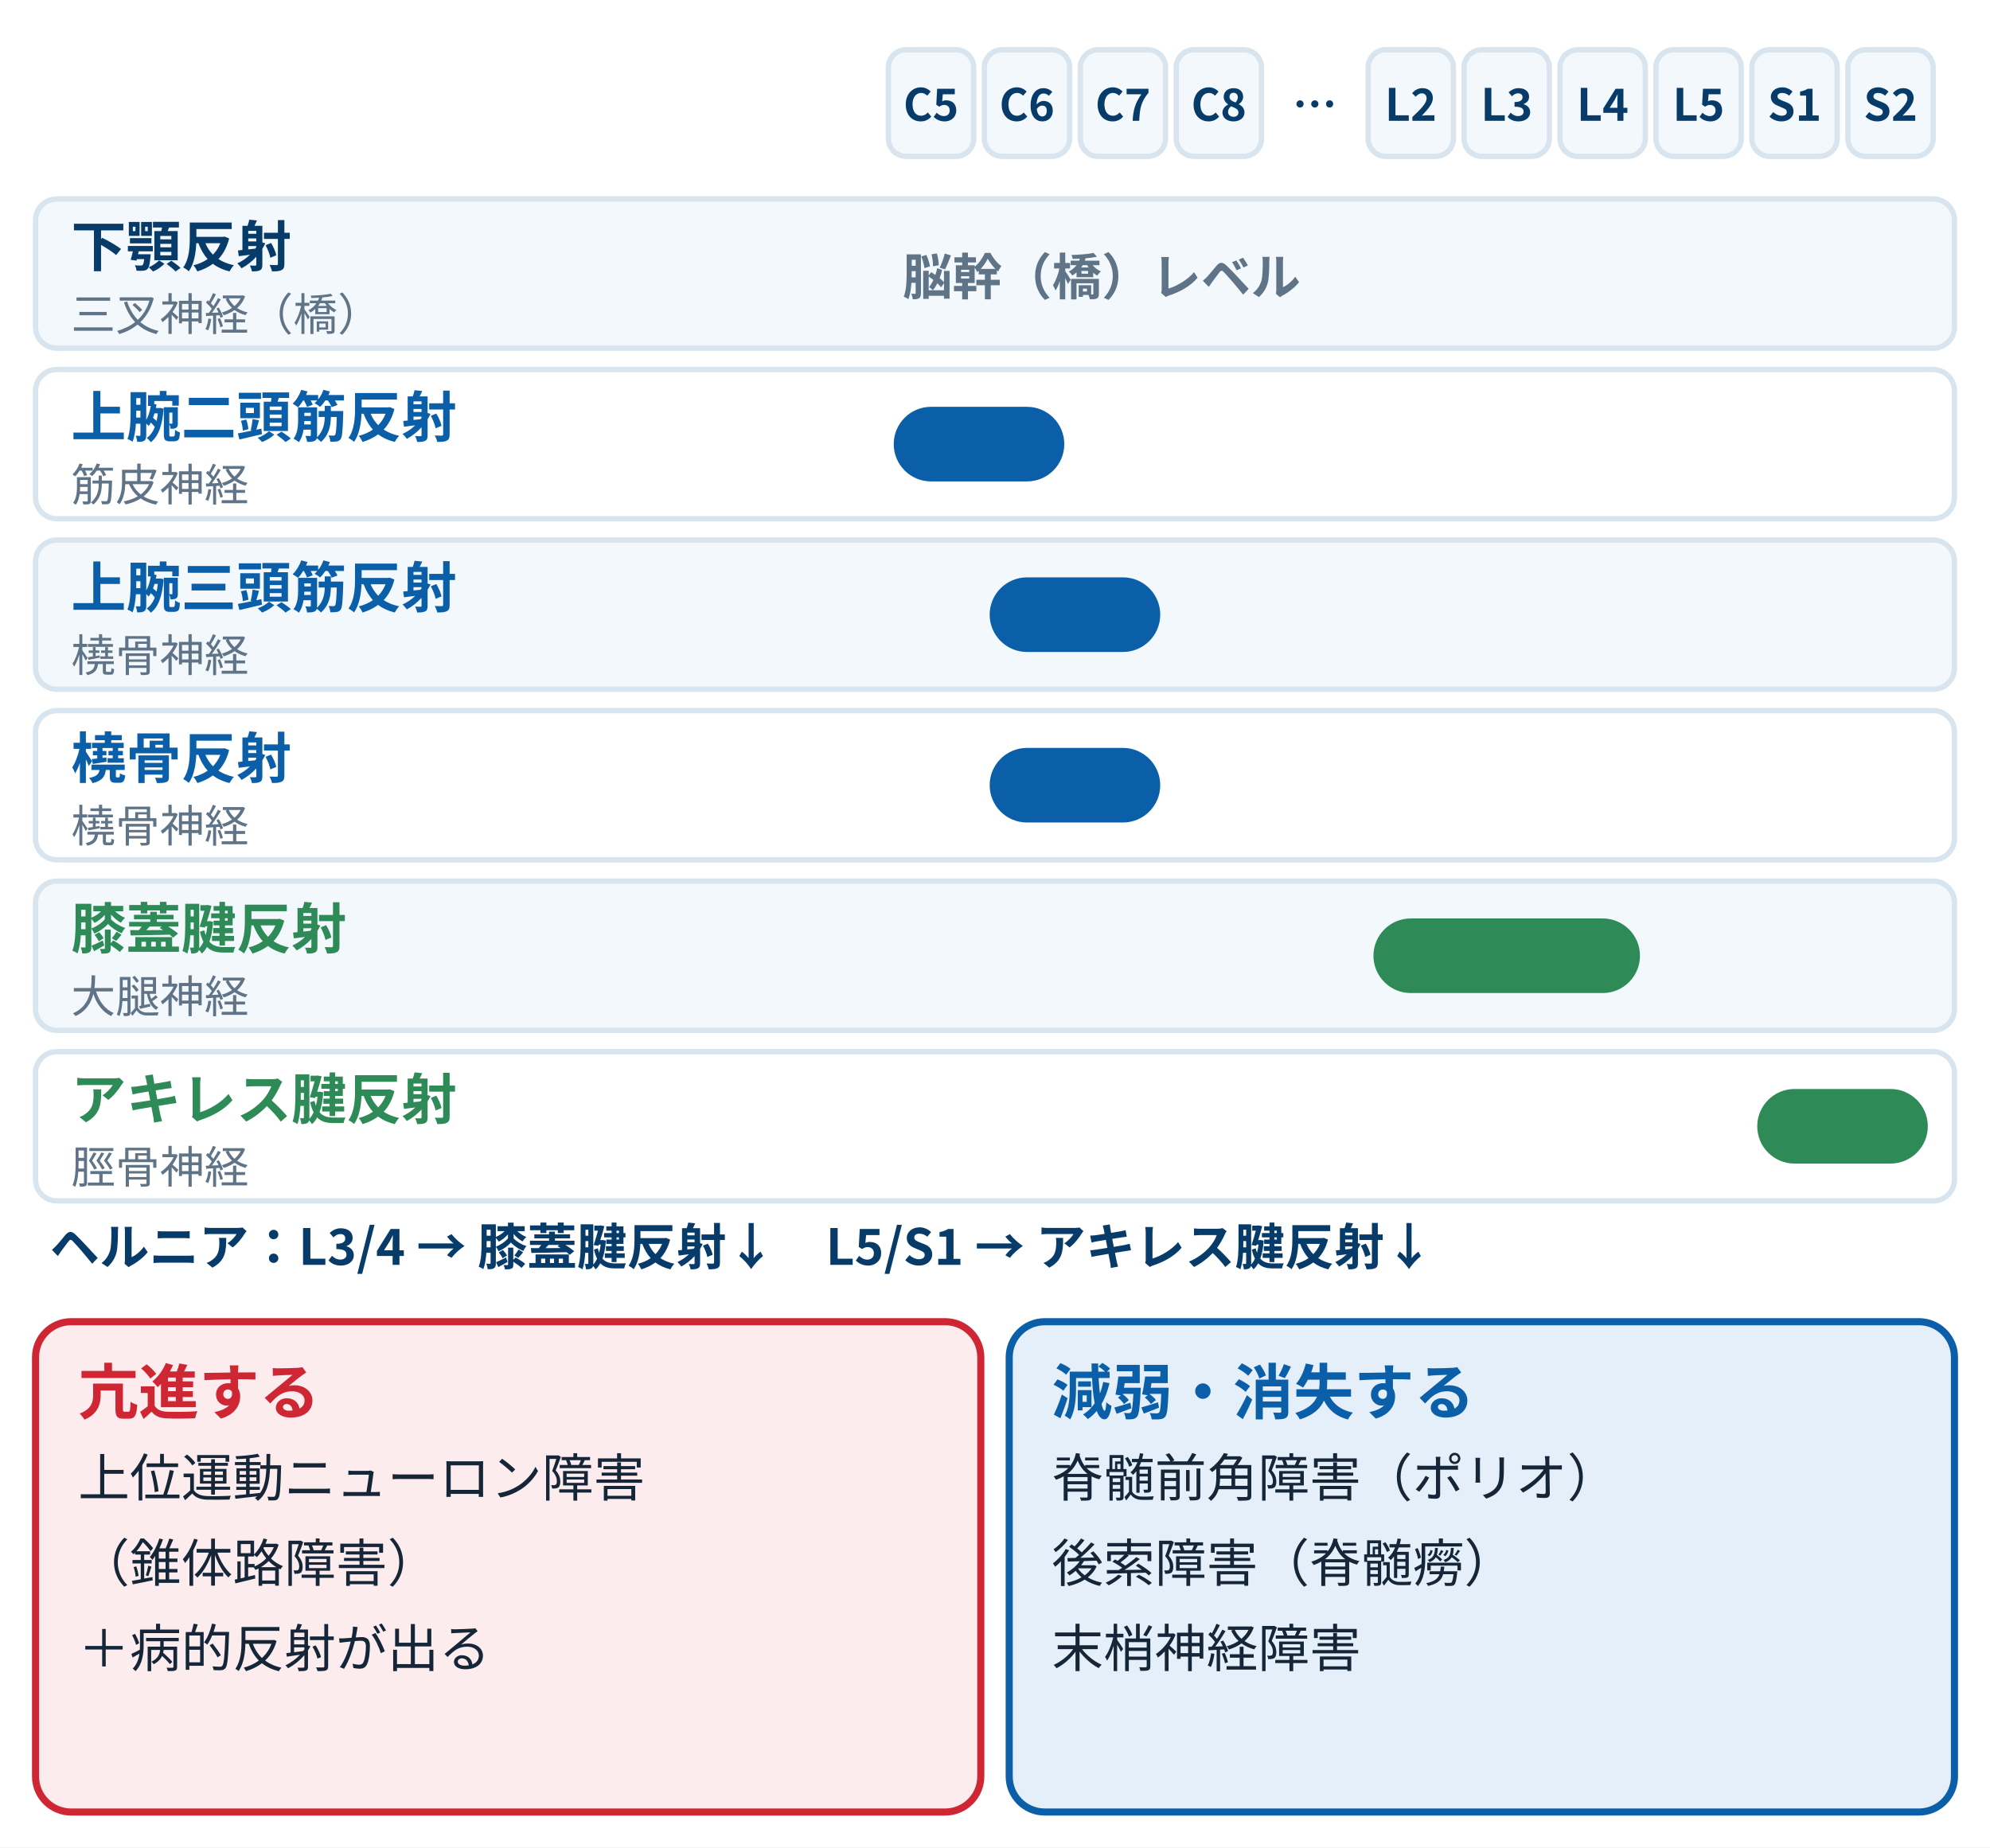
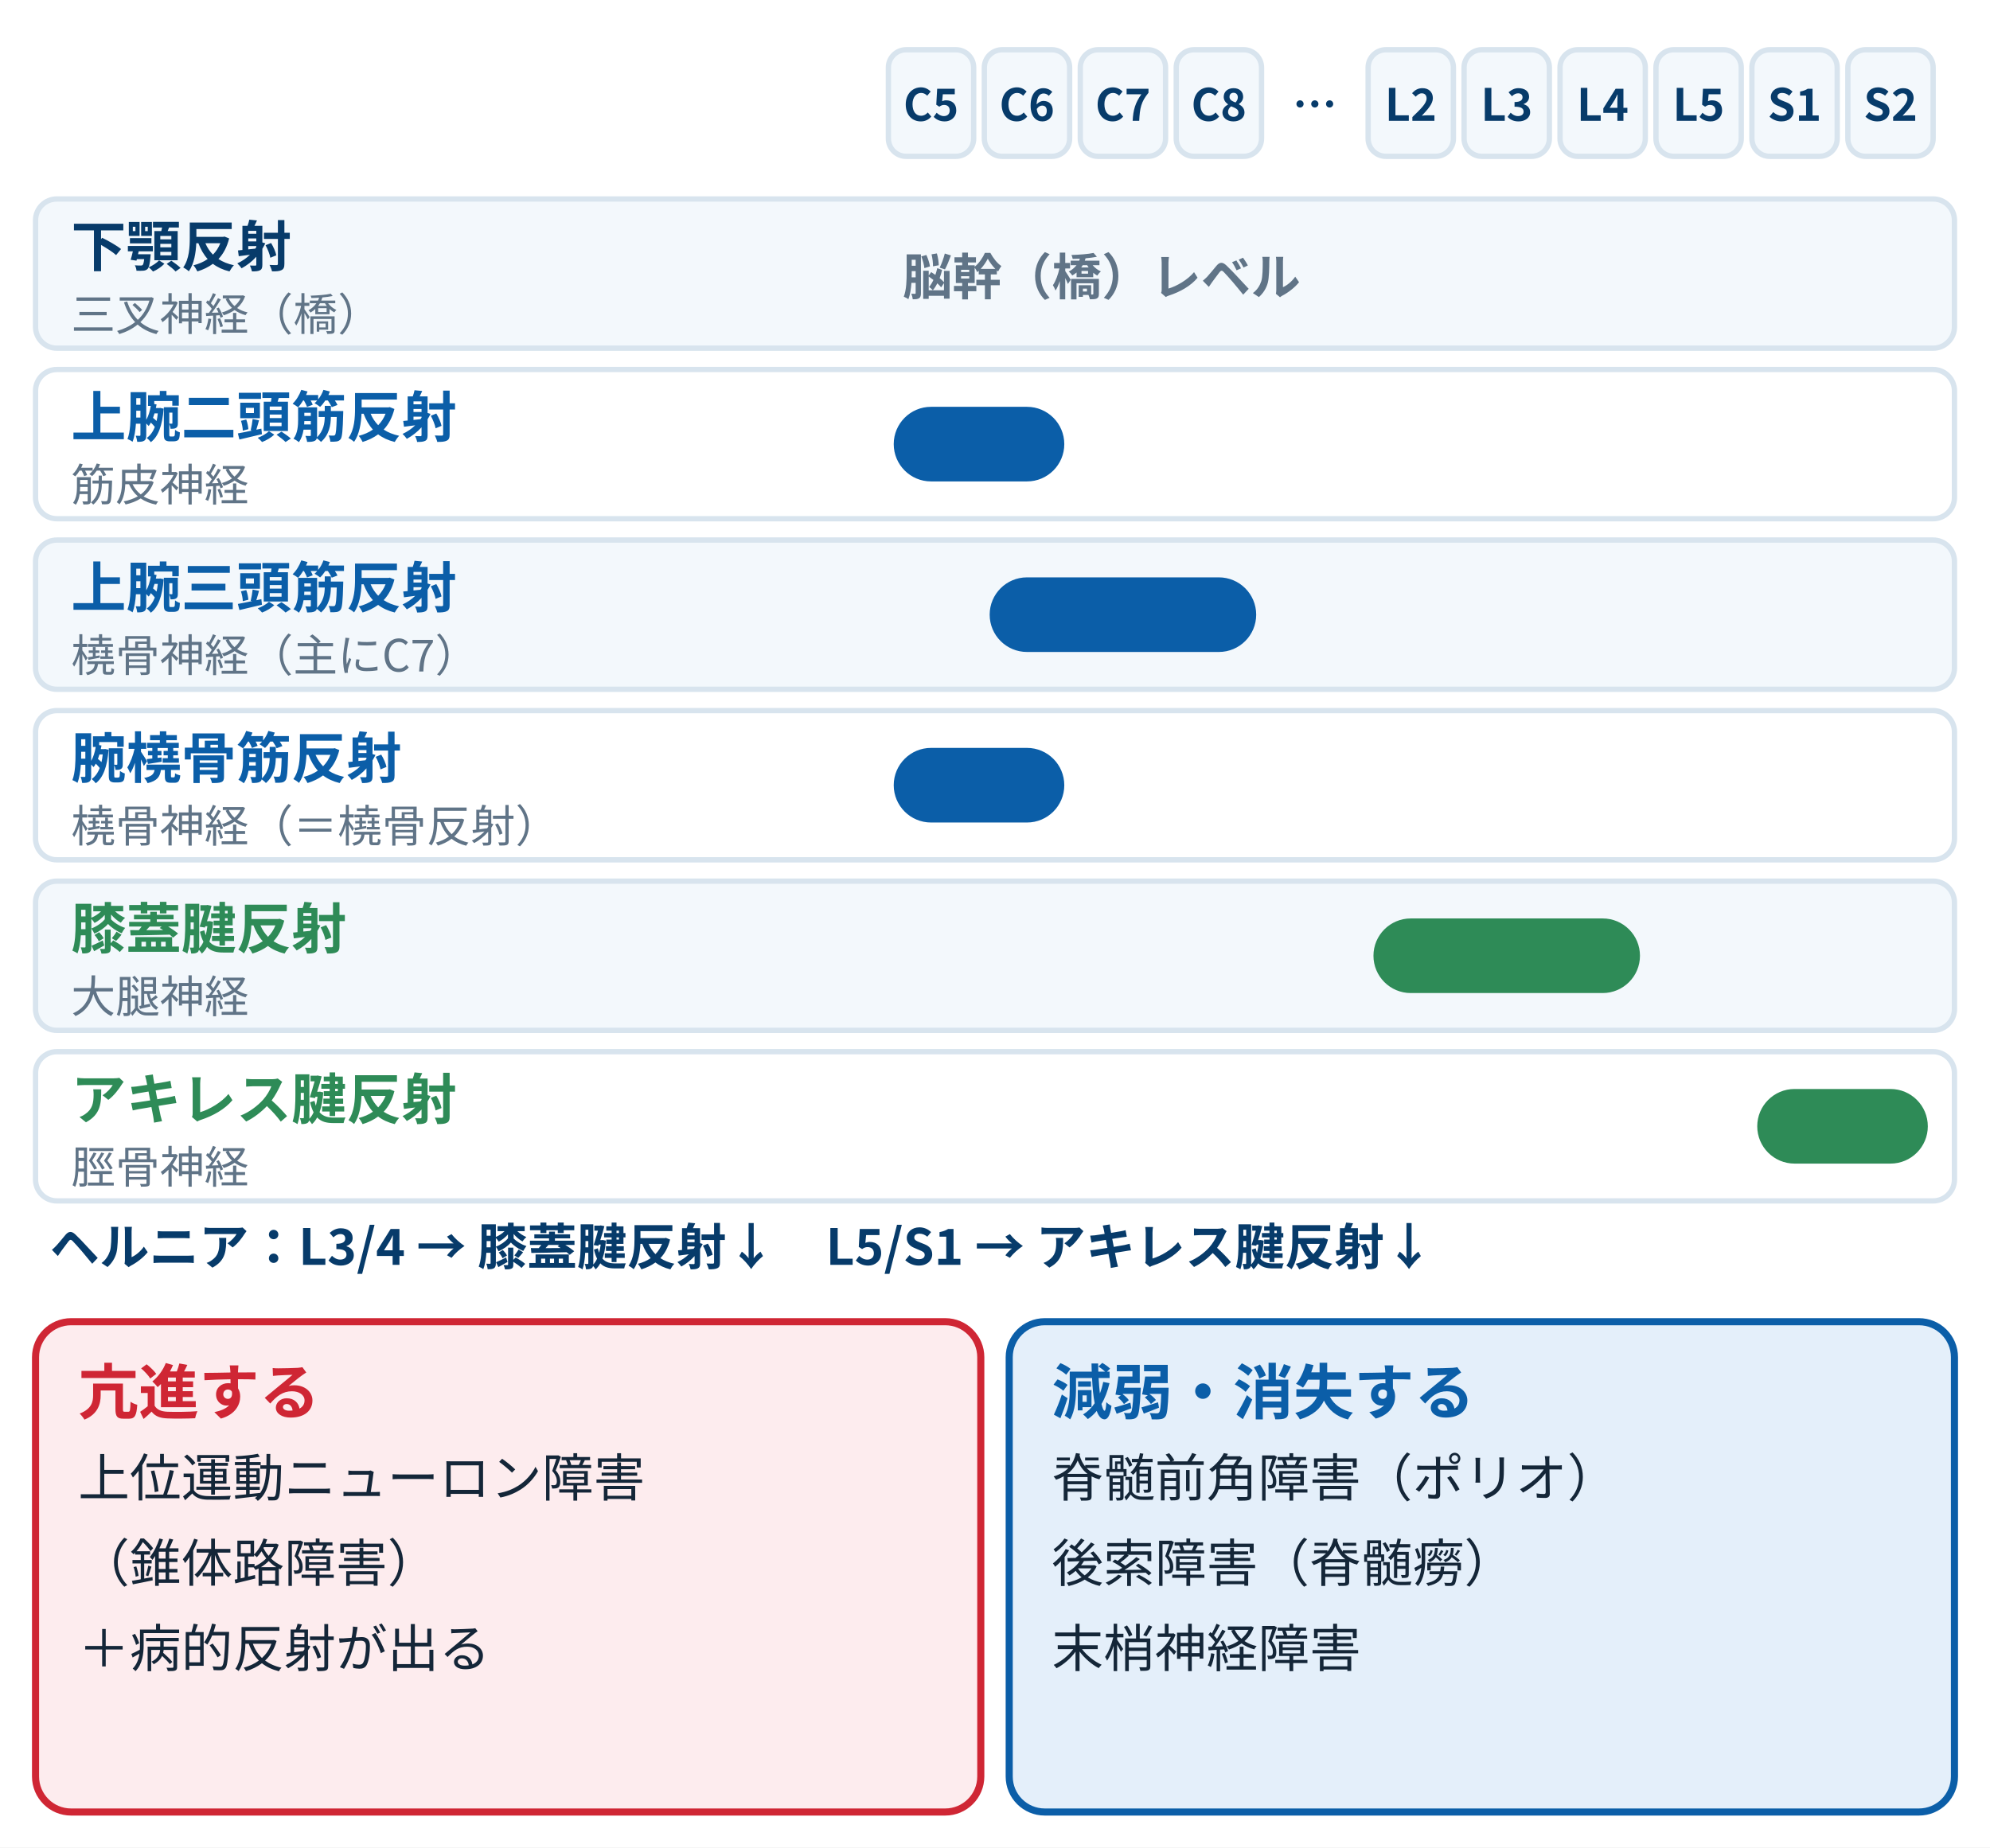
<svg xmlns="http://www.w3.org/2000/svg" viewBox="0 0 560 520" width="560" height="520" role="img" aria-label="深部反射の反射弓と髄節レベル" font-family="'BIZ UDPGothic','Hiragino Kaku Gothic ProN','Yu Gothic','Noto Sans CJK JP','Noto Sans JP',sans-serif">
  <rect width="560" height="520" fill="#ffffff" />
  <defs>
    <marker id="ah" viewBox="0 0 10 10" refX="8.5" refY="5" markerWidth="6.5" markerHeight="6.5" orient="auto-start-reverse">
      <path d="M0,0 L10,5 L0,10 z" fill="#607487" />
    </marker>
    <marker id="ahr" viewBox="0 0 10 10" refX="8.5" refY="5" markerWidth="6.5" markerHeight="6.5" orient="auto-start-reverse">
      <path d="M0,0 L10,5 L0,10 z" fill="#cf2634" />
    </marker>
    <marker id="ahb" viewBox="0 0 10 10" refX="8.5" refY="5" markerWidth="6.5" markerHeight="6.5" orient="auto-start-reverse">
      <path d="M0,0 L10,5 L0,10 z" fill="#0b5ea8" />
    </marker>
    <marker id="ahg" viewBox="0 0 10 10" refX="8.5" refY="5" markerWidth="6.5" markerHeight="6.5" orient="auto-start-reverse">
      <path d="M0,0 L10,5 L0,10 z" fill="#2e8b57" />
    </marker>
    <marker id="aho" viewBox="0 0 10 10" refX="8.5" refY="5" markerWidth="6.5" markerHeight="6.5" orient="auto-start-reverse">
      <path d="M0,0 L10,5 L0,10 z" fill="#c2570c" />
    </marker>
    <marker id="ahp" viewBox="0 0 10 10" refX="8.5" refY="5" markerWidth="6.5" markerHeight="6.5" orient="auto-start-reverse">
      <path d="M0,0 L10,5 L0,10 z" fill="#6a4fb3" />
    </marker>
  </defs>
  <rect x="250" y="14" width="24" height="30" rx="5" fill="#f3f8fc" stroke="#d8e4ee" stroke-width="1.5" />
  <text x="262.0" y="34" font-size="12.5" fill="#073b6a" font-weight="bold" text-anchor="middle">C5</text>
  <rect x="277" y="14" width="24" height="30" rx="5" fill="#f3f8fc" stroke="#d8e4ee" stroke-width="1.5" />
  <text x="289.0" y="34" font-size="12.5" fill="#073b6a" font-weight="bold" text-anchor="middle">C6</text>
  <rect x="304" y="14" width="24" height="30" rx="5" fill="#f3f8fc" stroke="#d8e4ee" stroke-width="1.5" />
  <text x="316.0" y="34" font-size="12.5" fill="#073b6a" font-weight="bold" text-anchor="middle">C7</text>
  <rect x="331" y="14" width="24" height="30" rx="5" fill="#f3f8fc" stroke="#d8e4ee" stroke-width="1.5" />
  <text x="343.0" y="34" font-size="12.5" fill="#073b6a" font-weight="bold" text-anchor="middle">C8</text>
  <rect x="358" y="14" width="24" height="30" rx="5" fill="#fff" stroke="#fff" stroke-width="1.5" />
  <text x="370.0" y="34" font-size="12.5" fill="#073b6a" font-weight="bold" text-anchor="middle">…</text>
  <rect x="385" y="14" width="24" height="30" rx="5" fill="#f3f8fc" stroke="#d8e4ee" stroke-width="1.5" />
  <text x="397.0" y="34" font-size="12.5" fill="#073b6a" font-weight="bold" text-anchor="middle">L2</text>
  <rect x="412" y="14" width="24" height="30" rx="5" fill="#f3f8fc" stroke="#d8e4ee" stroke-width="1.5" />
  <text x="424.0" y="34" font-size="12.5" fill="#073b6a" font-weight="bold" text-anchor="middle">L3</text>
  <rect x="439" y="14" width="24" height="30" rx="5" fill="#f3f8fc" stroke="#d8e4ee" stroke-width="1.5" />
  <text x="451.0" y="34" font-size="12.5" fill="#073b6a" font-weight="bold" text-anchor="middle">L4</text>
  <rect x="466" y="14" width="24" height="30" rx="5" fill="#f3f8fc" stroke="#d8e4ee" stroke-width="1.5" />
  <text x="478.0" y="34" font-size="12.5" fill="#073b6a" font-weight="bold" text-anchor="middle">L5</text>
  <rect x="493" y="14" width="24" height="30" rx="5" fill="#f3f8fc" stroke="#d8e4ee" stroke-width="1.5" />
  <text x="505.0" y="34" font-size="12.5" fill="#073b6a" font-weight="bold" text-anchor="middle">S1</text>
  <rect x="520" y="14" width="24" height="30" rx="5" fill="#f3f8fc" stroke="#d8e4ee" stroke-width="1.5" />
  <text x="532.0" y="34" font-size="12.5" fill="#073b6a" font-weight="bold" text-anchor="middle">S2</text>
  <rect x="10" y="56" width="540" height="42" rx="6" fill="#f3f8fc" stroke="#d8e4ee" stroke-width="1.5" />
  <text x="20" y="75" font-size="15.5" fill="#073b6a" font-weight="bold" text-anchor="start">下顎反射</text>
  <text x="20" y="93" font-size="12.5" fill="#607487" font-weight="normal" text-anchor="start">三叉神経（橋）</text>
  <text x="254" y="83" font-size="14" fill="#607487" font-weight="bold" text-anchor="start">脳幹（橋）レベル</text>
  <rect x="10" y="104" width="540" height="42" rx="6" fill="#fff" stroke="#d8e4ee" stroke-width="1.5" />
  <text x="20" y="123" font-size="15.5" fill="#0b5ea8" font-weight="bold" text-anchor="start">上腕二頭筋反射</text>
  <text x="20" y="141" font-size="12.5" fill="#607487" font-weight="normal" text-anchor="start">筋皮神経</text>
  <rect x="252" y="115" width="47" height="20" rx="10" fill="#0b5ea8" stroke="#0b5ea8" stroke-width="1" />
  <rect x="10" y="152" width="540" height="42" rx="6" fill="#f3f8fc" stroke="#d8e4ee" stroke-width="1.5" />
  <text x="20" y="171" font-size="15.5" fill="#0b5ea8" font-weight="bold" text-anchor="start">上腕三頭筋反射</text>
-   <text x="20" y="189" font-size="12.5" fill="#607487" font-weight="normal" text-anchor="start">橈骨神経</text>
-   <rect x="279" y="163" width="47" height="20" rx="10" fill="#0b5ea8" stroke="#0b5ea8" stroke-width="1" />
+   <text x="20" y="189" font-size="12.5" fill="#607487" font-weight="normal" text-anchor="start">橈骨神経（主にC7）</text>
+   <rect x="279" y="163" width="74" height="20" rx="10" fill="#0b5ea8" stroke="#0b5ea8" stroke-width="1" />
  <rect x="10" y="200" width="540" height="42" rx="6" fill="#fff" stroke="#d8e4ee" stroke-width="1.5" />
-   <text x="20" y="219" font-size="15.5" fill="#0b5ea8" font-weight="bold" text-anchor="start">橈骨反射</text>
-   <text x="20" y="237" font-size="12.5" fill="#607487" font-weight="normal" text-anchor="start">橈骨神経</text>
-   <rect x="279" y="211" width="47" height="20" rx="10" fill="#0b5ea8" stroke="#0b5ea8" stroke-width="1" />
+   <text x="20" y="219" font-size="15.5" fill="#0b5ea8" font-weight="bold" text-anchor="start">腕橈骨筋反射</text>
+   <text x="20" y="237" font-size="12.5" fill="#607487" font-weight="normal" text-anchor="start">橈骨神経（＝橈骨反射）</text>
+   <rect x="252" y="211" width="47" height="20" rx="10" fill="#0b5ea8" stroke="#0b5ea8" stroke-width="1" />
  <rect x="10" y="248" width="540" height="42" rx="6" fill="#f3f8fc" stroke="#d8e4ee" stroke-width="1.5" />
  <text x="20" y="267" font-size="15.5" fill="#2e8b57" font-weight="bold" text-anchor="start">膝蓋腱反射</text>
  <text x="20" y="285" font-size="12.5" fill="#607487" font-weight="normal" text-anchor="start">大腿神経</text>
  <rect x="387" y="259" width="74" height="20" rx="10" fill="#2e8b57" stroke="#2e8b57" stroke-width="1" />
  <rect x="10" y="296" width="540" height="42" rx="6" fill="#fff" stroke="#d8e4ee" stroke-width="1.5" />
  <text x="20" y="315" font-size="15.5" fill="#2e8b57" font-weight="bold" text-anchor="start">アキレス腱反射</text>
  <text x="20" y="333" font-size="12.5" fill="#607487" font-weight="normal" text-anchor="start">脛骨神経</text>
  <rect x="495" y="307" width="47" height="20" rx="10" fill="#2e8b57" stroke="#2e8b57" stroke-width="1" />
  <text x="14" y="356" font-size="14" fill="#073b6a" font-weight="bold" text-anchor="start">ヘルニア：L3/4 → 膝蓋腱反射↓　L5/S1 → アキレス腱反射↓</text>
  <rect x="10" y="372" width="266" height="138" rx="10" fill="#fdecee" stroke="#cf2634" stroke-width="2" />
  <text x="22" y="398" font-size="17" fill="#cf2634" font-weight="bold" text-anchor="start">亢進する</text>
  <text x="22" y="421.2" font-size="14.5" fill="#142638" font-weight="normal" text-anchor="start">上位運動ニューロン障害</text>
  <text x="22" y="445.2" font-size="14.5" fill="#142638" font-weight="normal" text-anchor="start">（錐体路障害）</text>
  <text x="22" y="469.2" font-size="14.5" fill="#142638" font-weight="normal" text-anchor="start">＋病的反射が出る</text>
  <rect x="284" y="372" width="266" height="138" rx="10" fill="#e4effa" stroke="#0b5ea8" stroke-width="2" />
  <text x="296" y="398" font-size="17" fill="#0b5ea8" font-weight="bold" text-anchor="start">減弱・消失する</text>
  <text x="296" y="421.2" font-size="14.5" fill="#142638" font-weight="normal" text-anchor="start">脊髄前角障害（ポリオ）</text>
  <text x="296" y="445.2" font-size="14.5" fill="#142638" font-weight="normal" text-anchor="start">後索障害（脊髄癆）</text>
  <text x="296" y="469.2" font-size="14.5" fill="#142638" font-weight="normal" text-anchor="start">末梢神経障害</text>
</svg>
